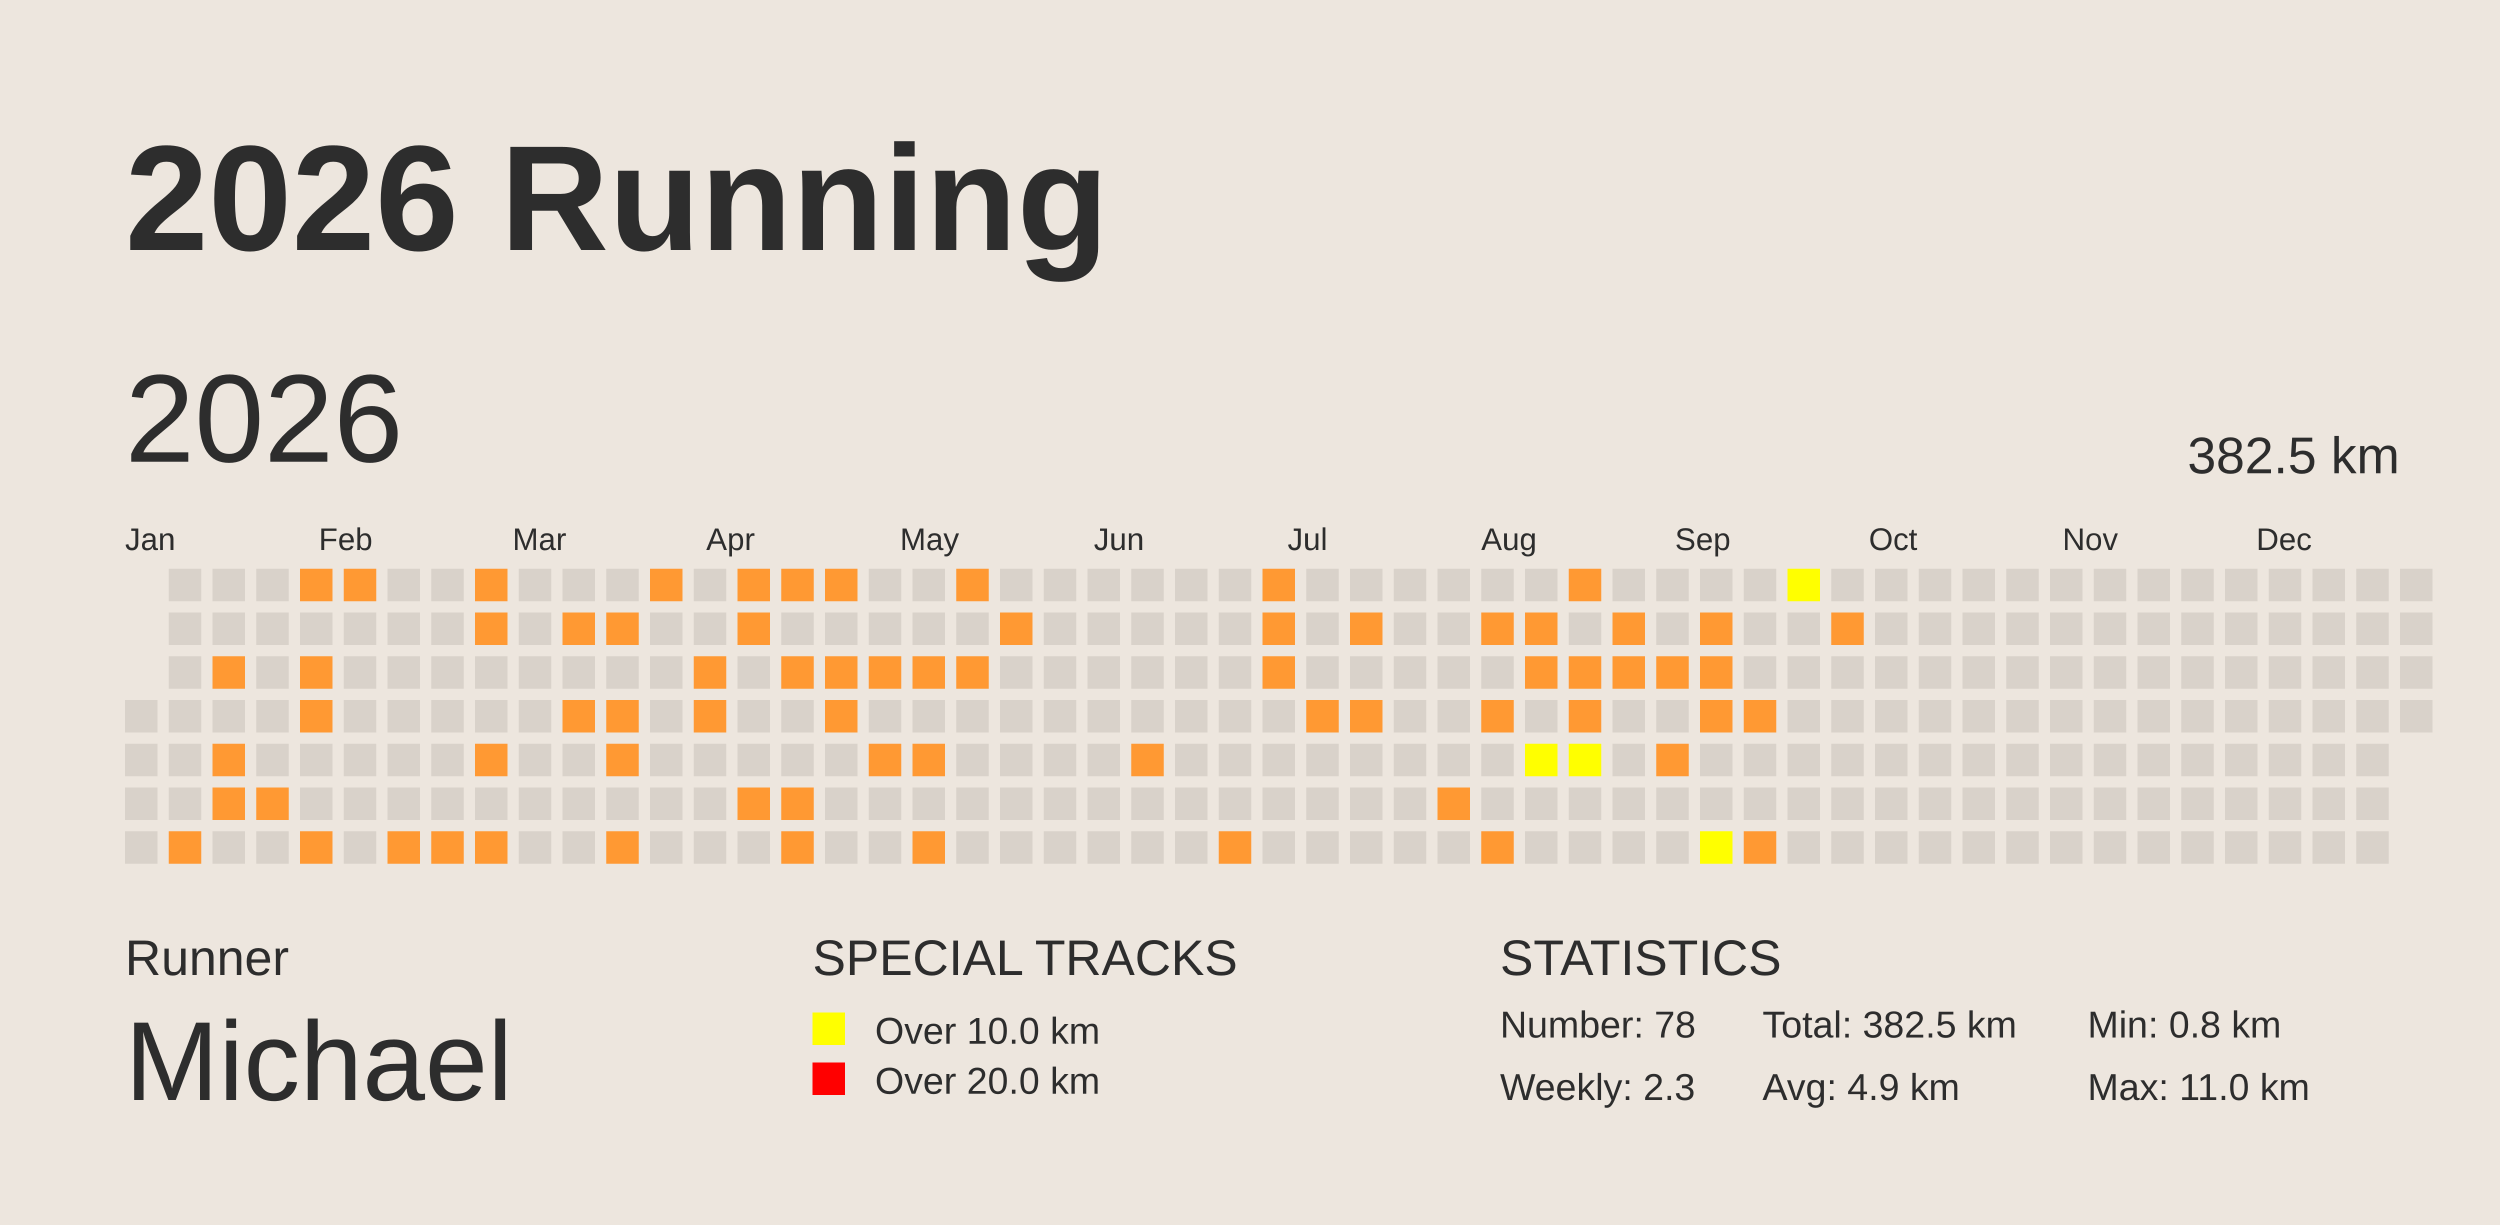
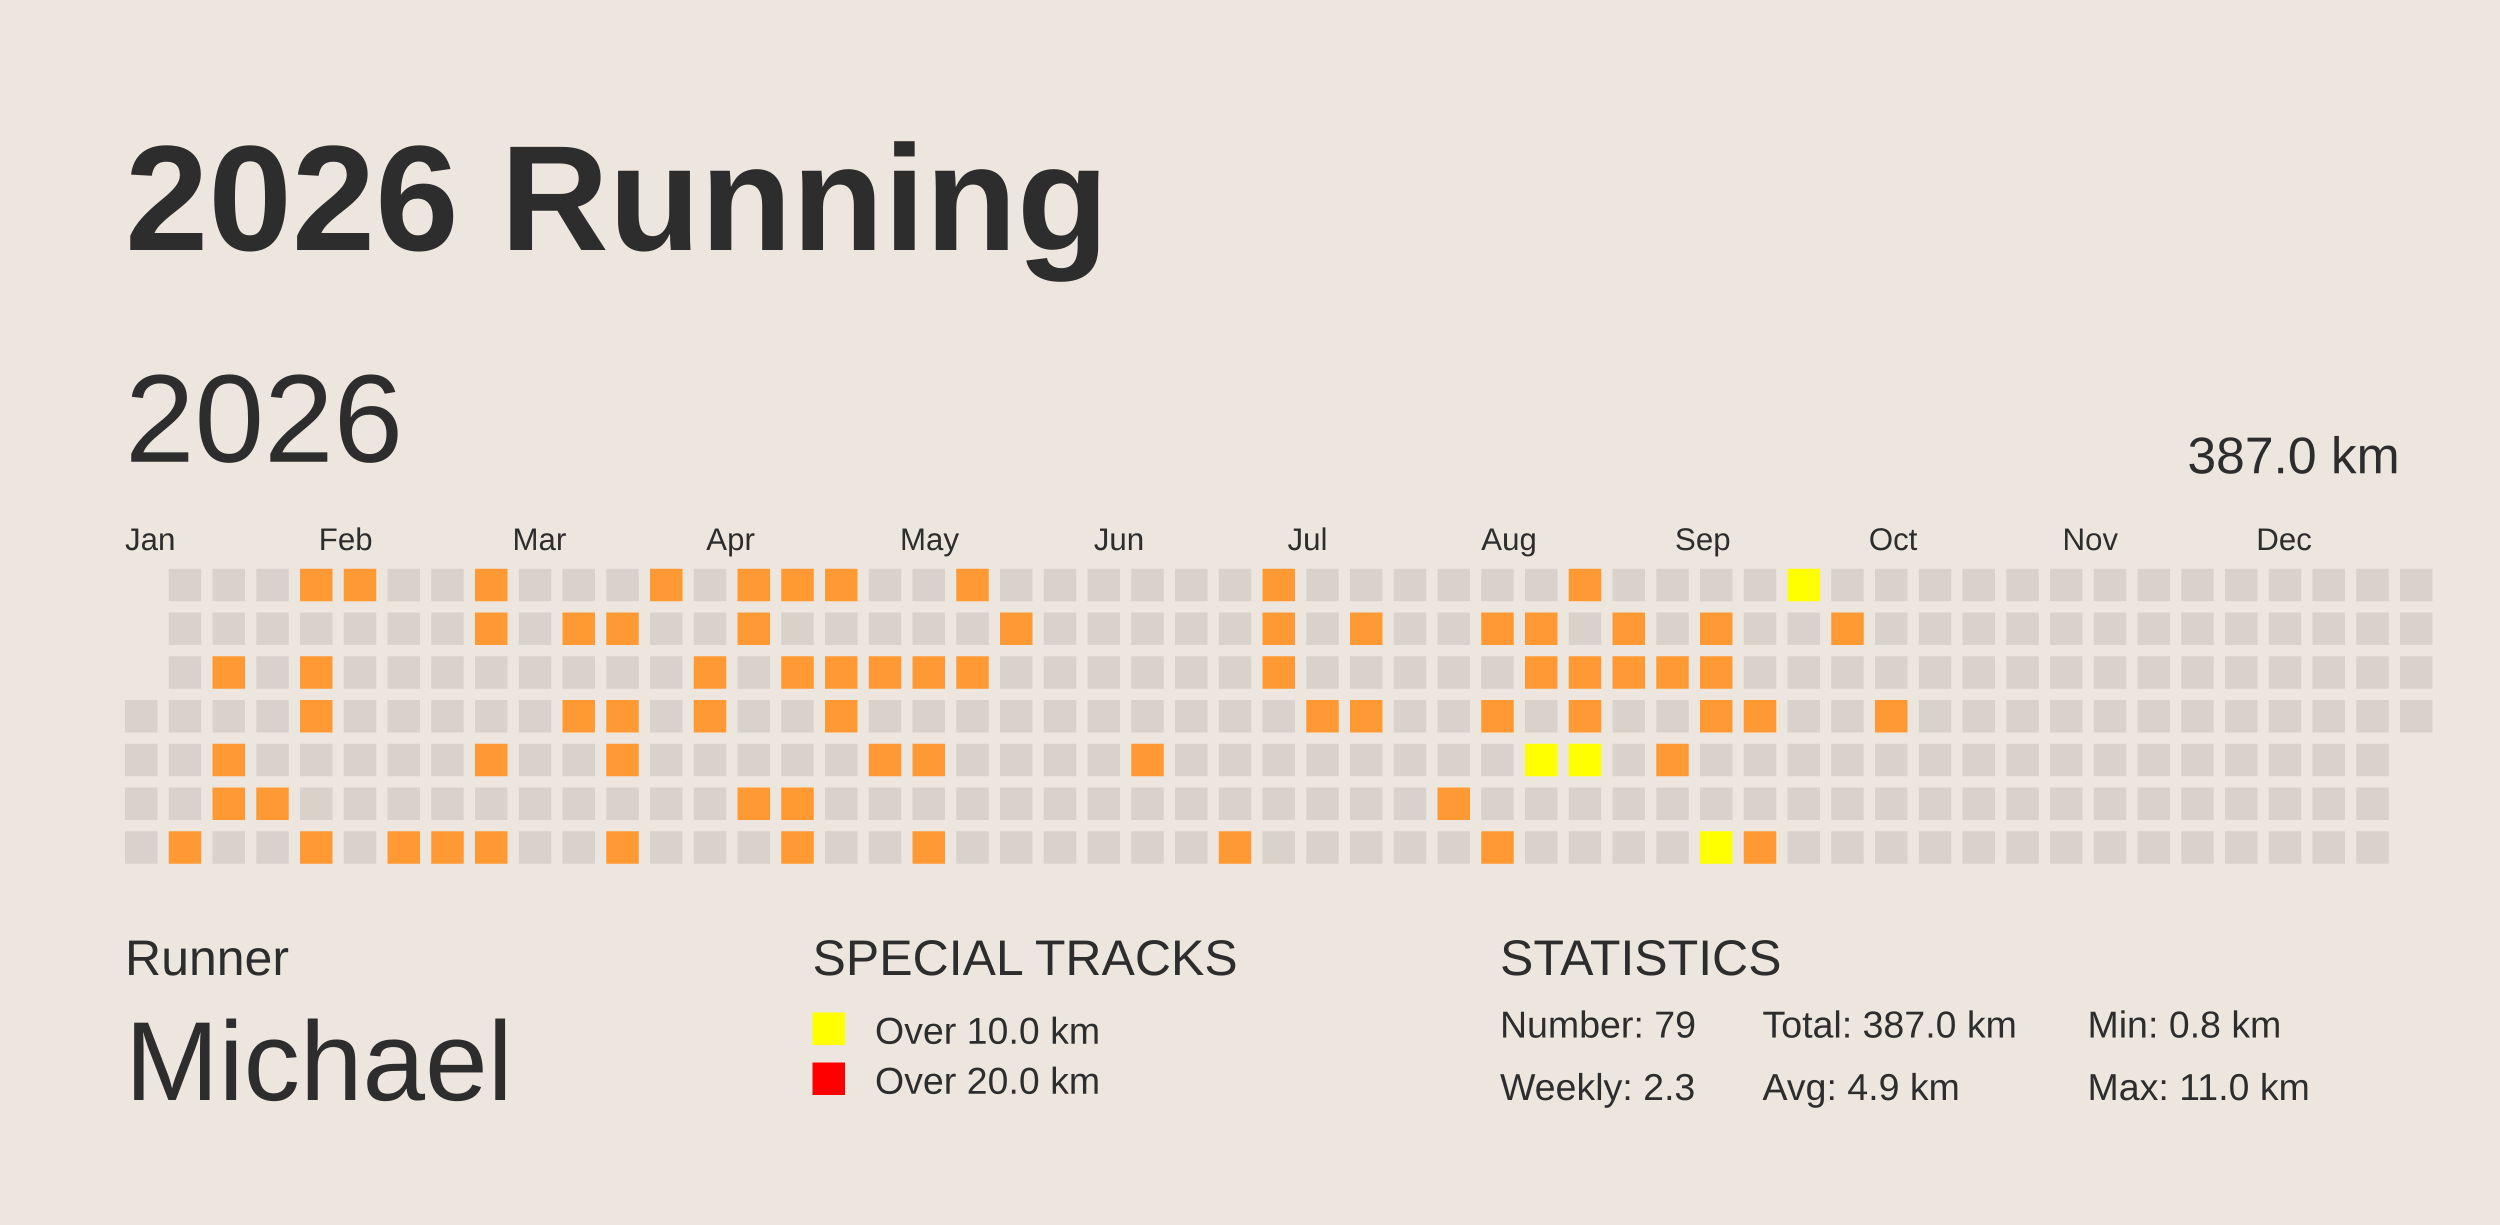
<svg xmlns="http://www.w3.org/2000/svg" baseProfile="full" height="98mm" version="1.1" viewBox="0,0,200,98" width="200mm">
  <defs />
  <rect fill="#EDE6DE" height="98" width="200" x="0" y="0" />
  <text fill="#2D2D2D" style="font-size:12px; font-family:Arial; font-weight:bold;" x="10" y="20">2026 Running</text>
  <text fill="#2D2D2D" style="font-size:4px; font-family:Arial" x="10" y="78">Runner</text>
  <text fill="#2D2D2D" style="font-size:9px; font-family:Arial" x="10" y="88">Michael</text>
  <text fill="#2D2D2D" style="font-size:4px; font-family:Arial" x="65" y="78">SPECIAL TRACKS</text>
  <rect fill="yellow" height="2.6" width="2.6" x="65" y="81" />
  <text fill="#2D2D2D" style="font-size:3px; font-family:Arial" x="70" y="83.5">Over 10.0 km</text>
  <rect fill="red" height="2.6" width="2.6" x="65" y="85" />
  <text fill="#2D2D2D" style="font-size:3px; font-family:Arial" x="70" y="87.5">Over 20.0 km</text>
  <text fill="#2D2D2D" style="font-size:4px; font-family:Arial" x="120" y="78">STATISTICS</text>
-   <text fill="#2D2D2D" style="font-size:3px; font-family:Arial" x="120" y="83">Number: 78</text>
+   <text fill="#2D2D2D" style="font-size:3px; font-family:Arial" x="120" y="83">Number: 79</text>
  <text fill="#2D2D2D" style="font-size:3px; font-family:Arial" x="120" y="88">Weekly: 2.3</text>
-   <text fill="#2D2D2D" style="font-size:3px; font-family:Arial" x="141" y="83">Total: 382.5 km</text>
+   <text fill="#2D2D2D" style="font-size:3px; font-family:Arial" x="141" y="83">Total: 387.0 km</text>
  <text fill="#2D2D2D" style="font-size:3px; font-family:Arial" x="141" y="88">Avg: 4.9 km</text>
  <text fill="#2D2D2D" style="font-size:3px; font-family:Arial" x="167" y="83">Min: 0.8 km</text>
  <text fill="#2D2D2D" style="font-size:3px; font-family:Arial" x="167" y="88">Max: 11.0 km</text>
  <text dominant-baseline="hanging" fill="#2D2D2D" style="font-size:10.0px; font-family:Arial;" x="10" y="30">2026</text>
-   <text dominant-baseline="hanging" fill="#2D2D2D" style="font-size:4.125px; font-family:Arial;" x="175" y="35">382.5 km</text>
+   <text dominant-baseline="hanging" fill="#2D2D2D" style="font-size:4.125px; font-family:Arial;" x="175" y="35">387.0 km</text>
  <text fill="#2D2D2D" style="font-size:2.5px; font-family:Arial" x="10.0" y="44">Jan</text>
  <text fill="#2D2D2D" style="font-size:2.5px; font-family:Arial" x="25.5" y="44">Feb</text>
  <text fill="#2D2D2D" style="font-size:2.5px; font-family:Arial" x="41.0" y="44">Mar</text>
  <text fill="#2D2D2D" style="font-size:2.5px; font-family:Arial" x="56.5" y="44">Apr</text>
  <text fill="#2D2D2D" style="font-size:2.5px; font-family:Arial" x="72.0" y="44">May</text>
  <text fill="#2D2D2D" style="font-size:2.5px; font-family:Arial" x="87.5" y="44">Jun</text>
  <text fill="#2D2D2D" style="font-size:2.5px; font-family:Arial" x="103.0" y="44">Jul</text>
  <text fill="#2D2D2D" style="font-size:2.5px; font-family:Arial" x="118.5" y="44">Aug</text>
  <text fill="#2D2D2D" style="font-size:2.5px; font-family:Arial" x="134.0" y="44">Sep</text>
  <text fill="#2D2D2D" style="font-size:2.5px; font-family:Arial" x="149.5" y="44">Oct</text>
  <text fill="#2D2D2D" style="font-size:2.5px; font-family:Arial" x="165.0" y="44">Nov</text>
  <text fill="#2D2D2D" style="font-size:2.5px; font-family:Arial" x="180.5" y="44">Dec</text>
  <rect fill="#D9D2CA" height="2.6" width="2.6" x="10.0" y="56.0" />
  <rect fill="#D9D2CA" height="2.6" width="2.6" x="10.0" y="59.5" />
  <rect fill="#D9D2CA" height="2.6" width="2.6" x="10.0" y="63.0" />
  <rect fill="#D9D2CA" height="2.6" width="2.6" x="10.0" y="66.5" />
  <rect fill="#D9D2CA" height="2.6" width="2.6" x="13.5" y="45.5" />
  <rect fill="#D9D2CA" height="2.6" width="2.6" x="13.5" y="49.0" />
  <rect fill="#D9D2CA" height="2.6" width="2.6" x="13.5" y="52.5" />
  <rect fill="#D9D2CA" height="2.6" width="2.6" x="13.5" y="56.0" />
  <rect fill="#D9D2CA" height="2.6" width="2.6" x="13.5" y="59.5" />
  <rect fill="#D9D2CA" height="2.6" width="2.6" x="13.5" y="63.0" />
  <rect fill="#FF9933" height="2.6" width="2.6" x="13.5" y="66.5" />
  <rect fill="#D9D2CA" height="2.6" width="2.6" x="17.0" y="45.5" />
  <rect fill="#D9D2CA" height="2.6" width="2.6" x="17.0" y="49.0" />
  <rect fill="#FF9933" height="2.6" width="2.6" x="17.0" y="52.5" />
  <rect fill="#D9D2CA" height="2.6" width="2.6" x="17.0" y="56.0" />
  <rect fill="#FF9933" height="2.6" width="2.6" x="17.0" y="59.5" />
  <rect fill="#FF9933" height="2.6" width="2.6" x="17.0" y="63.0" />
  <rect fill="#D9D2CA" height="2.6" width="2.6" x="17.0" y="66.5" />
  <rect fill="#D9D2CA" height="2.6" width="2.6" x="20.5" y="45.5" />
  <rect fill="#D9D2CA" height="2.6" width="2.6" x="20.5" y="49.0" />
  <rect fill="#D9D2CA" height="2.6" width="2.6" x="20.5" y="52.5" />
  <rect fill="#D9D2CA" height="2.6" width="2.6" x="20.5" y="56.0" />
  <rect fill="#D9D2CA" height="2.6" width="2.6" x="20.5" y="59.5" />
  <rect fill="#FF9933" height="2.6" width="2.6" x="20.5" y="63.0" />
  <rect fill="#D9D2CA" height="2.6" width="2.6" x="20.5" y="66.5" />
  <rect fill="#FF9933" height="2.6" width="2.6" x="24.0" y="45.5" />
  <rect fill="#D9D2CA" height="2.6" width="2.6" x="24.0" y="49.0" />
  <rect fill="#FF9933" height="2.6" width="2.6" x="24.0" y="52.5" />
  <rect fill="#FF9933" height="2.6" width="2.6" x="24.0" y="56.0" />
  <rect fill="#D9D2CA" height="2.6" width="2.6" x="24.0" y="59.5" />
  <rect fill="#D9D2CA" height="2.6" width="2.6" x="24.0" y="63.0" />
  <rect fill="#FF9933" height="2.6" width="2.6" x="24.0" y="66.5" />
  <rect fill="#FF9933" height="2.6" width="2.6" x="27.5" y="45.5" />
  <rect fill="#D9D2CA" height="2.6" width="2.6" x="27.5" y="49.0" />
  <rect fill="#D9D2CA" height="2.6" width="2.6" x="27.5" y="52.5" />
  <rect fill="#D9D2CA" height="2.6" width="2.6" x="27.5" y="56.0" />
  <rect fill="#D9D2CA" height="2.6" width="2.6" x="27.5" y="59.5" />
  <rect fill="#D9D2CA" height="2.6" width="2.6" x="27.5" y="63.0" />
  <rect fill="#D9D2CA" height="2.6" width="2.6" x="27.5" y="66.5" />
  <rect fill="#D9D2CA" height="2.6" width="2.6" x="31.0" y="45.5" />
  <rect fill="#D9D2CA" height="2.6" width="2.6" x="31.0" y="49.0" />
  <rect fill="#D9D2CA" height="2.6" width="2.6" x="31.0" y="52.5" />
  <rect fill="#D9D2CA" height="2.6" width="2.6" x="31.0" y="56.0" />
  <rect fill="#D9D2CA" height="2.6" width="2.6" x="31.0" y="59.5" />
  <rect fill="#D9D2CA" height="2.6" width="2.6" x="31.0" y="63.0" />
  <rect fill="#FF9933" height="2.6" width="2.6" x="31.0" y="66.5" />
  <rect fill="#D9D2CA" height="2.6" width="2.6" x="34.5" y="45.5" />
  <rect fill="#D9D2CA" height="2.6" width="2.6" x="34.5" y="49.0" />
  <rect fill="#D9D2CA" height="2.6" width="2.6" x="34.5" y="52.5" />
  <rect fill="#D9D2CA" height="2.6" width="2.6" x="34.5" y="56.0" />
  <rect fill="#D9D2CA" height="2.6" width="2.6" x="34.5" y="59.5" />
  <rect fill="#D9D2CA" height="2.6" width="2.6" x="34.5" y="63.0" />
  <rect fill="#FF9933" height="2.6" width="2.6" x="34.5" y="66.5" />
  <rect fill="#FF9933" height="2.6" width="2.6" x="38.0" y="45.5" />
  <rect fill="#FF9933" height="2.6" width="2.6" x="38.0" y="49.0" />
  <rect fill="#D9D2CA" height="2.6" width="2.6" x="38.0" y="52.5" />
  <rect fill="#D9D2CA" height="2.6" width="2.6" x="38.0" y="56.0" />
  <rect fill="#FF9933" height="2.6" width="2.6" x="38.0" y="59.5" />
  <rect fill="#D9D2CA" height="2.6" width="2.6" x="38.0" y="63.0" />
  <rect fill="#FF9933" height="2.6" width="2.6" x="38.0" y="66.5" />
  <rect fill="#D9D2CA" height="2.6" width="2.6" x="41.5" y="45.5" />
  <rect fill="#D9D2CA" height="2.6" width="2.6" x="41.5" y="49.0" />
  <rect fill="#D9D2CA" height="2.6" width="2.6" x="41.5" y="52.5" />
  <rect fill="#D9D2CA" height="2.6" width="2.6" x="41.5" y="56.0" />
  <rect fill="#D9D2CA" height="2.6" width="2.6" x="41.5" y="59.5" />
  <rect fill="#D9D2CA" height="2.6" width="2.6" x="41.5" y="63.0" />
  <rect fill="#D9D2CA" height="2.6" width="2.6" x="41.5" y="66.5" />
  <rect fill="#D9D2CA" height="2.6" width="2.6" x="45.0" y="45.5" />
  <rect fill="#FF9933" height="2.6" width="2.6" x="45.0" y="49.0" />
  <rect fill="#D9D2CA" height="2.6" width="2.6" x="45.0" y="52.5" />
  <rect fill="#FF9933" height="2.6" width="2.6" x="45.0" y="56.0" />
  <rect fill="#D9D2CA" height="2.6" width="2.6" x="45.0" y="59.5" />
  <rect fill="#D9D2CA" height="2.6" width="2.6" x="45.0" y="63.0" />
  <rect fill="#D9D2CA" height="2.6" width="2.6" x="45.0" y="66.5" />
  <rect fill="#D9D2CA" height="2.6" width="2.6" x="48.5" y="45.5" />
  <rect fill="#FF9933" height="2.6" width="2.6" x="48.5" y="49.0" />
  <rect fill="#D9D2CA" height="2.6" width="2.6" x="48.5" y="52.5" />
  <rect fill="#FF9933" height="2.6" width="2.6" x="48.5" y="56.0" />
  <rect fill="#FF9933" height="2.6" width="2.6" x="48.5" y="59.5" />
  <rect fill="#D9D2CA" height="2.6" width="2.6" x="48.5" y="63.0" />
  <rect fill="#FF9933" height="2.6" width="2.6" x="48.5" y="66.5" />
  <rect fill="#FF9933" height="2.6" width="2.6" x="52.0" y="45.5" />
  <rect fill="#D9D2CA" height="2.6" width="2.6" x="52.0" y="49.0" />
  <rect fill="#D9D2CA" height="2.6" width="2.6" x="52.0" y="52.5" />
  <rect fill="#D9D2CA" height="2.6" width="2.6" x="52.0" y="56.0" />
  <rect fill="#D9D2CA" height="2.6" width="2.6" x="52.0" y="59.5" />
  <rect fill="#D9D2CA" height="2.6" width="2.6" x="52.0" y="63.0" />
  <rect fill="#D9D2CA" height="2.6" width="2.6" x="52.0" y="66.5" />
  <rect fill="#D9D2CA" height="2.6" width="2.6" x="55.5" y="45.5" />
  <rect fill="#D9D2CA" height="2.6" width="2.6" x="55.5" y="49.0" />
  <rect fill="#FF9933" height="2.6" width="2.6" x="55.5" y="52.5" />
  <rect fill="#FF9933" height="2.6" width="2.6" x="55.5" y="56.0" />
  <rect fill="#D9D2CA" height="2.6" width="2.6" x="55.5" y="59.5" />
  <rect fill="#D9D2CA" height="2.6" width="2.6" x="55.5" y="63.0" />
  <rect fill="#D9D2CA" height="2.6" width="2.6" x="55.5" y="66.5" />
  <rect fill="#FF9933" height="2.6" width="2.6" x="59.0" y="45.5" />
  <rect fill="#FF9933" height="2.6" width="2.6" x="59.0" y="49.0" />
  <rect fill="#D9D2CA" height="2.6" width="2.6" x="59.0" y="52.5" />
  <rect fill="#D9D2CA" height="2.6" width="2.6" x="59.0" y="56.0" />
  <rect fill="#D9D2CA" height="2.6" width="2.6" x="59.0" y="59.5" />
  <rect fill="#FF9933" height="2.6" width="2.6" x="59.0" y="63.0" />
  <rect fill="#D9D2CA" height="2.6" width="2.6" x="59.0" y="66.5" />
  <rect fill="#FF9933" height="2.6" width="2.6" x="62.5" y="45.5" />
  <rect fill="#D9D2CA" height="2.6" width="2.6" x="62.5" y="49.0" />
  <rect fill="#FF9933" height="2.6" width="2.6" x="62.5" y="52.5" />
  <rect fill="#D9D2CA" height="2.6" width="2.6" x="62.5" y="56.0" />
  <rect fill="#D9D2CA" height="2.6" width="2.6" x="62.5" y="59.5" />
  <rect fill="#FF9933" height="2.6" width="2.6" x="62.5" y="63.0" />
  <rect fill="#FF9933" height="2.6" width="2.6" x="62.5" y="66.5" />
  <rect fill="#FF9933" height="2.6" width="2.6" x="66.0" y="45.5" />
  <rect fill="#D9D2CA" height="2.6" width="2.6" x="66.0" y="49.0" />
  <rect fill="#FF9933" height="2.6" width="2.6" x="66.0" y="52.5" />
  <rect fill="#FF9933" height="2.6" width="2.6" x="66.0" y="56.0" />
  <rect fill="#D9D2CA" height="2.6" width="2.6" x="66.0" y="59.5" />
  <rect fill="#D9D2CA" height="2.6" width="2.6" x="66.0" y="63.0" />
  <rect fill="#D9D2CA" height="2.6" width="2.6" x="66.0" y="66.5" />
  <rect fill="#D9D2CA" height="2.6" width="2.6" x="69.5" y="45.5" />
  <rect fill="#D9D2CA" height="2.6" width="2.6" x="69.5" y="49.0" />
  <rect fill="#FF9933" height="2.6" width="2.6" x="69.5" y="52.5" />
  <rect fill="#D9D2CA" height="2.6" width="2.6" x="69.5" y="56.0" />
  <rect fill="#FF9933" height="2.6" width="2.6" x="69.5" y="59.5" />
  <rect fill="#D9D2CA" height="2.6" width="2.6" x="69.5" y="63.0" />
  <rect fill="#D9D2CA" height="2.6" width="2.6" x="69.5" y="66.5" />
  <rect fill="#D9D2CA" height="2.6" width="2.6" x="73.0" y="45.5" />
  <rect fill="#D9D2CA" height="2.6" width="2.6" x="73.0" y="49.0" />
  <rect fill="#FF9933" height="2.6" width="2.6" x="73.0" y="52.5" />
  <rect fill="#D9D2CA" height="2.6" width="2.6" x="73.0" y="56.0" />
  <rect fill="#FF9933" height="2.6" width="2.6" x="73.0" y="59.5" />
  <rect fill="#D9D2CA" height="2.6" width="2.6" x="73.0" y="63.0" />
  <rect fill="#FF9933" height="2.6" width="2.6" x="73.0" y="66.5" />
  <rect fill="#FF9933" height="2.6" width="2.6" x="76.5" y="45.5" />
  <rect fill="#D9D2CA" height="2.6" width="2.6" x="76.5" y="49.0" />
  <rect fill="#FF9933" height="2.6" width="2.6" x="76.5" y="52.5" />
  <rect fill="#D9D2CA" height="2.6" width="2.6" x="76.5" y="56.0" />
  <rect fill="#D9D2CA" height="2.6" width="2.6" x="76.5" y="59.5" />
  <rect fill="#D9D2CA" height="2.6" width="2.6" x="76.5" y="63.0" />
  <rect fill="#D9D2CA" height="2.6" width="2.6" x="76.5" y="66.5" />
  <rect fill="#D9D2CA" height="2.6" width="2.6" x="80.0" y="45.5" />
  <rect fill="#FF9933" height="2.6" width="2.6" x="80.0" y="49.0" />
  <rect fill="#D9D2CA" height="2.6" width="2.6" x="80.0" y="52.5" />
  <rect fill="#D9D2CA" height="2.6" width="2.6" x="80.0" y="56.0" />
  <rect fill="#D9D2CA" height="2.6" width="2.6" x="80.0" y="59.5" />
  <rect fill="#D9D2CA" height="2.6" width="2.6" x="80.0" y="63.0" />
  <rect fill="#D9D2CA" height="2.6" width="2.6" x="80.0" y="66.5" />
  <rect fill="#D9D2CA" height="2.6" width="2.6" x="83.5" y="45.5" />
  <rect fill="#D9D2CA" height="2.6" width="2.6" x="83.5" y="49.0" />
  <rect fill="#D9D2CA" height="2.6" width="2.6" x="83.5" y="52.5" />
  <rect fill="#D9D2CA" height="2.6" width="2.6" x="83.5" y="56.0" />
  <rect fill="#D9D2CA" height="2.6" width="2.6" x="83.5" y="59.5" />
  <rect fill="#D9D2CA" height="2.6" width="2.6" x="83.5" y="63.0" />
  <rect fill="#D9D2CA" height="2.6" width="2.6" x="83.5" y="66.5" />
  <rect fill="#D9D2CA" height="2.6" width="2.6" x="87.0" y="45.5" />
  <rect fill="#D9D2CA" height="2.6" width="2.6" x="87.0" y="49.0" />
  <rect fill="#D9D2CA" height="2.6" width="2.6" x="87.0" y="52.5" />
  <rect fill="#D9D2CA" height="2.6" width="2.6" x="87.0" y="56.0" />
  <rect fill="#D9D2CA" height="2.6" width="2.6" x="87.0" y="59.5" />
  <rect fill="#D9D2CA" height="2.6" width="2.6" x="87.0" y="63.0" />
  <rect fill="#D9D2CA" height="2.6" width="2.6" x="87.0" y="66.5" />
  <rect fill="#D9D2CA" height="2.6" width="2.6" x="90.5" y="45.5" />
  <rect fill="#D9D2CA" height="2.6" width="2.6" x="90.5" y="49.0" />
  <rect fill="#D9D2CA" height="2.6" width="2.6" x="90.5" y="52.5" />
  <rect fill="#D9D2CA" height="2.6" width="2.6" x="90.5" y="56.0" />
  <rect fill="#FF9933" height="2.6" width="2.6" x="90.5" y="59.5" />
  <rect fill="#D9D2CA" height="2.6" width="2.6" x="90.5" y="63.0" />
  <rect fill="#D9D2CA" height="2.6" width="2.6" x="90.5" y="66.5" />
  <rect fill="#D9D2CA" height="2.6" width="2.6" x="94.0" y="45.5" />
  <rect fill="#D9D2CA" height="2.6" width="2.6" x="94.0" y="49.0" />
  <rect fill="#D9D2CA" height="2.6" width="2.6" x="94.0" y="52.5" />
  <rect fill="#D9D2CA" height="2.6" width="2.6" x="94.0" y="56.0" />
  <rect fill="#D9D2CA" height="2.6" width="2.6" x="94.0" y="59.5" />
  <rect fill="#D9D2CA" height="2.6" width="2.6" x="94.0" y="63.0" />
  <rect fill="#D9D2CA" height="2.6" width="2.6" x="94.0" y="66.5" />
  <rect fill="#D9D2CA" height="2.6" width="2.6" x="97.5" y="45.5" />
  <rect fill="#D9D2CA" height="2.6" width="2.6" x="97.5" y="49.0" />
  <rect fill="#D9D2CA" height="2.6" width="2.6" x="97.5" y="52.5" />
  <rect fill="#D9D2CA" height="2.6" width="2.6" x="97.5" y="56.0" />
  <rect fill="#D9D2CA" height="2.6" width="2.6" x="97.5" y="59.5" />
  <rect fill="#D9D2CA" height="2.6" width="2.6" x="97.5" y="63.0" />
  <rect fill="#FF9933" height="2.6" width="2.6" x="97.5" y="66.5" />
  <rect fill="#FF9933" height="2.6" width="2.6" x="101.0" y="45.5" />
  <rect fill="#FF9933" height="2.6" width="2.6" x="101.0" y="49.0" />
  <rect fill="#FF9933" height="2.6" width="2.6" x="101.0" y="52.5" />
  <rect fill="#D9D2CA" height="2.6" width="2.6" x="101.0" y="56.0" />
  <rect fill="#D9D2CA" height="2.6" width="2.6" x="101.0" y="59.5" />
  <rect fill="#D9D2CA" height="2.6" width="2.6" x="101.0" y="63.0" />
  <rect fill="#D9D2CA" height="2.6" width="2.6" x="101.0" y="66.5" />
  <rect fill="#D9D2CA" height="2.6" width="2.6" x="104.5" y="45.5" />
  <rect fill="#D9D2CA" height="2.6" width="2.6" x="104.5" y="49.0" />
  <rect fill="#D9D2CA" height="2.6" width="2.6" x="104.5" y="52.5" />
  <rect fill="#FF9933" height="2.6" width="2.6" x="104.5" y="56.0" />
  <rect fill="#D9D2CA" height="2.6" width="2.6" x="104.5" y="59.5" />
  <rect fill="#D9D2CA" height="2.6" width="2.6" x="104.5" y="63.0" />
  <rect fill="#D9D2CA" height="2.6" width="2.6" x="104.5" y="66.5" />
  <rect fill="#D9D2CA" height="2.6" width="2.6" x="108.0" y="45.5" />
  <rect fill="#FF9933" height="2.6" width="2.6" x="108.0" y="49.0" />
  <rect fill="#D9D2CA" height="2.6" width="2.6" x="108.0" y="52.5" />
  <rect fill="#FF9933" height="2.6" width="2.6" x="108.0" y="56.0" />
  <rect fill="#D9D2CA" height="2.6" width="2.6" x="108.0" y="59.5" />
  <rect fill="#D9D2CA" height="2.6" width="2.6" x="108.0" y="63.0" />
  <rect fill="#D9D2CA" height="2.6" width="2.6" x="108.0" y="66.5" />
  <rect fill="#D9D2CA" height="2.6" width="2.6" x="111.5" y="45.5" />
  <rect fill="#D9D2CA" height="2.6" width="2.6" x="111.5" y="49.0" />
  <rect fill="#D9D2CA" height="2.6" width="2.6" x="111.5" y="52.5" />
  <rect fill="#D9D2CA" height="2.6" width="2.6" x="111.5" y="56.0" />
  <rect fill="#D9D2CA" height="2.6" width="2.6" x="111.5" y="59.5" />
  <rect fill="#D9D2CA" height="2.6" width="2.6" x="111.5" y="63.0" />
  <rect fill="#D9D2CA" height="2.6" width="2.6" x="111.5" y="66.5" />
  <rect fill="#D9D2CA" height="2.6" width="2.6" x="115.0" y="45.5" />
  <rect fill="#D9D2CA" height="2.6" width="2.6" x="115.0" y="49.0" />
  <rect fill="#D9D2CA" height="2.6" width="2.6" x="115.0" y="52.5" />
  <rect fill="#D9D2CA" height="2.6" width="2.6" x="115.0" y="56.0" />
  <rect fill="#D9D2CA" height="2.6" width="2.6" x="115.0" y="59.5" />
  <rect fill="#FF9933" height="2.6" width="2.6" x="115.0" y="63.0" />
  <rect fill="#D9D2CA" height="2.6" width="2.6" x="115.0" y="66.5" />
  <rect fill="#D9D2CA" height="2.6" width="2.6" x="118.5" y="45.5" />
  <rect fill="#FF9933" height="2.6" width="2.6" x="118.5" y="49.0" />
  <rect fill="#D9D2CA" height="2.6" width="2.6" x="118.5" y="52.5" />
  <rect fill="#FF9933" height="2.6" width="2.6" x="118.5" y="56.0" />
  <rect fill="#D9D2CA" height="2.6" width="2.6" x="118.5" y="59.5" />
  <rect fill="#D9D2CA" height="2.6" width="2.6" x="118.5" y="63.0" />
  <rect fill="#FF9933" height="2.6" width="2.6" x="118.5" y="66.5" />
  <rect fill="#D9D2CA" height="2.6" width="2.6" x="122.0" y="45.5" />
  <rect fill="#FF9933" height="2.6" width="2.6" x="122.0" y="49.0" />
  <rect fill="#FF9933" height="2.6" width="2.6" x="122.0" y="52.5" />
  <rect fill="#D9D2CA" height="2.6" width="2.6" x="122.0" y="56.0" />
  <rect fill="yellow" height="2.6" width="2.6" x="122.0" y="59.5" />
  <rect fill="#D9D2CA" height="2.6" width="2.6" x="122.0" y="63.0" />
  <rect fill="#D9D2CA" height="2.6" width="2.6" x="122.0" y="66.5" />
  <rect fill="#FF9933" height="2.6" width="2.6" x="125.5" y="45.5" />
  <rect fill="#D9D2CA" height="2.6" width="2.6" x="125.5" y="49.0" />
  <rect fill="#FF9933" height="2.6" width="2.6" x="125.5" y="52.5" />
  <rect fill="#FF9933" height="2.6" width="2.6" x="125.5" y="56.0" />
  <rect fill="yellow" height="2.6" width="2.6" x="125.5" y="59.5" />
  <rect fill="#D9D2CA" height="2.6" width="2.6" x="125.5" y="63.0" />
  <rect fill="#D9D2CA" height="2.6" width="2.6" x="125.5" y="66.5" />
  <rect fill="#D9D2CA" height="2.6" width="2.6" x="129.0" y="45.5" />
  <rect fill="#FF9933" height="2.6" width="2.6" x="129.0" y="49.0" />
  <rect fill="#FF9933" height="2.6" width="2.6" x="129.0" y="52.5" />
  <rect fill="#D9D2CA" height="2.6" width="2.6" x="129.0" y="56.0" />
  <rect fill="#D9D2CA" height="2.6" width="2.6" x="129.0" y="59.5" />
  <rect fill="#D9D2CA" height="2.6" width="2.6" x="129.0" y="63.0" />
  <rect fill="#D9D2CA" height="2.6" width="2.6" x="129.0" y="66.5" />
  <rect fill="#D9D2CA" height="2.6" width="2.6" x="132.5" y="45.5" />
  <rect fill="#D9D2CA" height="2.6" width="2.6" x="132.5" y="49.0" />
  <rect fill="#FF9933" height="2.6" width="2.6" x="132.5" y="52.5" />
  <rect fill="#D9D2CA" height="2.6" width="2.6" x="132.5" y="56.0" />
  <rect fill="#FF9933" height="2.6" width="2.6" x="132.5" y="59.5" />
  <rect fill="#D9D2CA" height="2.6" width="2.6" x="132.5" y="63.0" />
  <rect fill="#D9D2CA" height="2.6" width="2.6" x="132.5" y="66.5" />
  <rect fill="#D9D2CA" height="2.6" width="2.6" x="136.0" y="45.5" />
  <rect fill="#FF9933" height="2.6" width="2.6" x="136.0" y="49.0" />
  <rect fill="#FF9933" height="2.6" width="2.6" x="136.0" y="52.5" />
  <rect fill="#FF9933" height="2.6" width="2.6" x="136.0" y="56.0" />
  <rect fill="#D9D2CA" height="2.6" width="2.6" x="136.0" y="59.5" />
  <rect fill="#D9D2CA" height="2.6" width="2.6" x="136.0" y="63.0" />
  <rect fill="yellow" height="2.6" width="2.6" x="136.0" y="66.5" />
  <rect fill="#D9D2CA" height="2.6" width="2.6" x="139.5" y="45.5" />
  <rect fill="#D9D2CA" height="2.6" width="2.6" x="139.5" y="49.0" />
  <rect fill="#D9D2CA" height="2.6" width="2.6" x="139.5" y="52.5" />
  <rect fill="#FF9933" height="2.6" width="2.6" x="139.5" y="56.0" />
  <rect fill="#D9D2CA" height="2.6" width="2.6" x="139.5" y="59.5" />
  <rect fill="#D9D2CA" height="2.6" width="2.6" x="139.5" y="63.0" />
  <rect fill="#FF9933" height="2.6" width="2.6" x="139.5" y="66.5" />
  <rect fill="yellow" height="2.6" width="2.6" x="143.0" y="45.5" />
  <rect fill="#D9D2CA" height="2.6" width="2.6" x="143.0" y="49.0" />
  <rect fill="#D9D2CA" height="2.6" width="2.6" x="143.0" y="52.5" />
  <rect fill="#D9D2CA" height="2.6" width="2.6" x="143.0" y="56.0" />
  <rect fill="#D9D2CA" height="2.6" width="2.6" x="143.0" y="59.5" />
  <rect fill="#D9D2CA" height="2.6" width="2.6" x="143.0" y="63.0" />
  <rect fill="#D9D2CA" height="2.6" width="2.6" x="143.0" y="66.5" />
  <rect fill="#D9D2CA" height="2.6" width="2.6" x="146.5" y="45.5" />
  <rect fill="#FF9933" height="2.6" width="2.6" x="146.5" y="49.0" />
  <rect fill="#D9D2CA" height="2.6" width="2.6" x="146.5" y="52.5" />
  <rect fill="#D9D2CA" height="2.6" width="2.6" x="146.5" y="56.0" />
  <rect fill="#D9D2CA" height="2.6" width="2.6" x="146.5" y="59.5" />
  <rect fill="#D9D2CA" height="2.6" width="2.6" x="146.5" y="63.0" />
  <rect fill="#D9D2CA" height="2.6" width="2.6" x="146.5" y="66.5" />
  <rect fill="#D9D2CA" height="2.6" width="2.6" x="150.0" y="45.5" />
  <rect fill="#D9D2CA" height="2.6" width="2.6" x="150.0" y="49.0" />
  <rect fill="#D9D2CA" height="2.6" width="2.6" x="150.0" y="52.5" />
-   <rect fill="#D9D2CA" height="2.6" width="2.6" x="150.0" y="56.0" />
+   <rect fill="#FF9933" height="2.6" width="2.6" x="150.0" y="56.0" />
  <rect fill="#D9D2CA" height="2.6" width="2.6" x="150.0" y="59.5" />
  <rect fill="#D9D2CA" height="2.6" width="2.6" x="150.0" y="63.0" />
  <rect fill="#D9D2CA" height="2.6" width="2.6" x="150.0" y="66.5" />
  <rect fill="#D9D2CA" height="2.6" width="2.6" x="153.5" y="45.5" />
  <rect fill="#D9D2CA" height="2.6" width="2.6" x="153.5" y="49.0" />
  <rect fill="#D9D2CA" height="2.6" width="2.6" x="153.5" y="52.5" />
  <rect fill="#D9D2CA" height="2.6" width="2.6" x="153.5" y="56.0" />
  <rect fill="#D9D2CA" height="2.6" width="2.6" x="153.5" y="59.5" />
  <rect fill="#D9D2CA" height="2.6" width="2.6" x="153.5" y="63.0" />
  <rect fill="#D9D2CA" height="2.6" width="2.6" x="153.5" y="66.5" />
  <rect fill="#D9D2CA" height="2.6" width="2.6" x="157.0" y="45.5" />
  <rect fill="#D9D2CA" height="2.6" width="2.6" x="157.0" y="49.0" />
  <rect fill="#D9D2CA" height="2.6" width="2.6" x="157.0" y="52.5" />
  <rect fill="#D9D2CA" height="2.6" width="2.6" x="157.0" y="56.0" />
  <rect fill="#D9D2CA" height="2.6" width="2.6" x="157.0" y="59.5" />
  <rect fill="#D9D2CA" height="2.6" width="2.6" x="157.0" y="63.0" />
  <rect fill="#D9D2CA" height="2.6" width="2.6" x="157.0" y="66.5" />
  <rect fill="#D9D2CA" height="2.6" width="2.6" x="160.5" y="45.5" />
  <rect fill="#D9D2CA" height="2.6" width="2.6" x="160.5" y="49.0" />
  <rect fill="#D9D2CA" height="2.6" width="2.6" x="160.5" y="52.5" />
  <rect fill="#D9D2CA" height="2.6" width="2.6" x="160.5" y="56.0" />
  <rect fill="#D9D2CA" height="2.6" width="2.6" x="160.5" y="59.5" />
  <rect fill="#D9D2CA" height="2.6" width="2.6" x="160.5" y="63.0" />
  <rect fill="#D9D2CA" height="2.6" width="2.6" x="160.5" y="66.5" />
  <rect fill="#D9D2CA" height="2.6" width="2.6" x="164.0" y="45.5" />
  <rect fill="#D9D2CA" height="2.6" width="2.6" x="164.0" y="49.0" />
  <rect fill="#D9D2CA" height="2.6" width="2.6" x="164.0" y="52.5" />
  <rect fill="#D9D2CA" height="2.6" width="2.6" x="164.0" y="56.0" />
  <rect fill="#D9D2CA" height="2.6" width="2.6" x="164.0" y="59.5" />
  <rect fill="#D9D2CA" height="2.6" width="2.6" x="164.0" y="63.0" />
  <rect fill="#D9D2CA" height="2.6" width="2.6" x="164.0" y="66.5" />
  <rect fill="#D9D2CA" height="2.6" width="2.6" x="167.5" y="45.5" />
  <rect fill="#D9D2CA" height="2.6" width="2.6" x="167.5" y="49.0" />
  <rect fill="#D9D2CA" height="2.6" width="2.6" x="167.5" y="52.5" />
  <rect fill="#D9D2CA" height="2.6" width="2.6" x="167.5" y="56.0" />
  <rect fill="#D9D2CA" height="2.6" width="2.6" x="167.5" y="59.5" />
  <rect fill="#D9D2CA" height="2.6" width="2.6" x="167.5" y="63.0" />
  <rect fill="#D9D2CA" height="2.6" width="2.6" x="167.5" y="66.5" />
  <rect fill="#D9D2CA" height="2.6" width="2.6" x="171.0" y="45.5" />
  <rect fill="#D9D2CA" height="2.6" width="2.6" x="171.0" y="49.0" />
  <rect fill="#D9D2CA" height="2.6" width="2.6" x="171.0" y="52.5" />
  <rect fill="#D9D2CA" height="2.6" width="2.6" x="171.0" y="56.0" />
  <rect fill="#D9D2CA" height="2.6" width="2.6" x="171.0" y="59.5" />
  <rect fill="#D9D2CA" height="2.6" width="2.6" x="171.0" y="63.0" />
  <rect fill="#D9D2CA" height="2.6" width="2.6" x="171.0" y="66.5" />
  <rect fill="#D9D2CA" height="2.6" width="2.6" x="174.5" y="45.5" />
  <rect fill="#D9D2CA" height="2.6" width="2.6" x="174.5" y="49.0" />
  <rect fill="#D9D2CA" height="2.6" width="2.6" x="174.5" y="52.5" />
  <rect fill="#D9D2CA" height="2.6" width="2.6" x="174.5" y="56.0" />
  <rect fill="#D9D2CA" height="2.6" width="2.6" x="174.5" y="59.5" />
  <rect fill="#D9D2CA" height="2.6" width="2.6" x="174.5" y="63.0" />
  <rect fill="#D9D2CA" height="2.6" width="2.6" x="174.5" y="66.5" />
  <rect fill="#D9D2CA" height="2.6" width="2.6" x="178.0" y="45.5" />
  <rect fill="#D9D2CA" height="2.6" width="2.6" x="178.0" y="49.0" />
  <rect fill="#D9D2CA" height="2.6" width="2.6" x="178.0" y="52.5" />
  <rect fill="#D9D2CA" height="2.6" width="2.6" x="178.0" y="56.0" />
  <rect fill="#D9D2CA" height="2.6" width="2.6" x="178.0" y="59.5" />
  <rect fill="#D9D2CA" height="2.6" width="2.6" x="178.0" y="63.0" />
  <rect fill="#D9D2CA" height="2.6" width="2.6" x="178.0" y="66.5" />
  <rect fill="#D9D2CA" height="2.6" width="2.6" x="181.5" y="45.5" />
  <rect fill="#D9D2CA" height="2.6" width="2.6" x="181.5" y="49.0" />
  <rect fill="#D9D2CA" height="2.6" width="2.6" x="181.5" y="52.5" />
  <rect fill="#D9D2CA" height="2.6" width="2.6" x="181.5" y="56.0" />
  <rect fill="#D9D2CA" height="2.6" width="2.6" x="181.5" y="59.5" />
  <rect fill="#D9D2CA" height="2.6" width="2.6" x="181.5" y="63.0" />
  <rect fill="#D9D2CA" height="2.6" width="2.6" x="181.5" y="66.5" />
  <rect fill="#D9D2CA" height="2.6" width="2.6" x="185.0" y="45.5" />
  <rect fill="#D9D2CA" height="2.6" width="2.6" x="185.0" y="49.0" />
  <rect fill="#D9D2CA" height="2.6" width="2.6" x="185.0" y="52.5" />
  <rect fill="#D9D2CA" height="2.6" width="2.6" x="185.0" y="56.0" />
  <rect fill="#D9D2CA" height="2.6" width="2.6" x="185.0" y="59.5" />
  <rect fill="#D9D2CA" height="2.6" width="2.6" x="185.0" y="63.0" />
  <rect fill="#D9D2CA" height="2.6" width="2.6" x="185.0" y="66.5" />
  <rect fill="#D9D2CA" height="2.6" width="2.6" x="188.5" y="45.5" />
  <rect fill="#D9D2CA" height="2.6" width="2.6" x="188.5" y="49.0" />
  <rect fill="#D9D2CA" height="2.6" width="2.6" x="188.5" y="52.5" />
  <rect fill="#D9D2CA" height="2.6" width="2.6" x="188.5" y="56.0" />
  <rect fill="#D9D2CA" height="2.6" width="2.6" x="188.5" y="59.5" />
  <rect fill="#D9D2CA" height="2.6" width="2.6" x="188.5" y="63.0" />
  <rect fill="#D9D2CA" height="2.6" width="2.6" x="188.5" y="66.5" />
  <rect fill="#D9D2CA" height="2.6" width="2.6" x="192.0" y="45.5" />
  <rect fill="#D9D2CA" height="2.6" width="2.6" x="192.0" y="49.0" />
  <rect fill="#D9D2CA" height="2.6" width="2.6" x="192.0" y="52.5" />
  <rect fill="#D9D2CA" height="2.6" width="2.6" x="192.0" y="56.0" />
</svg>
